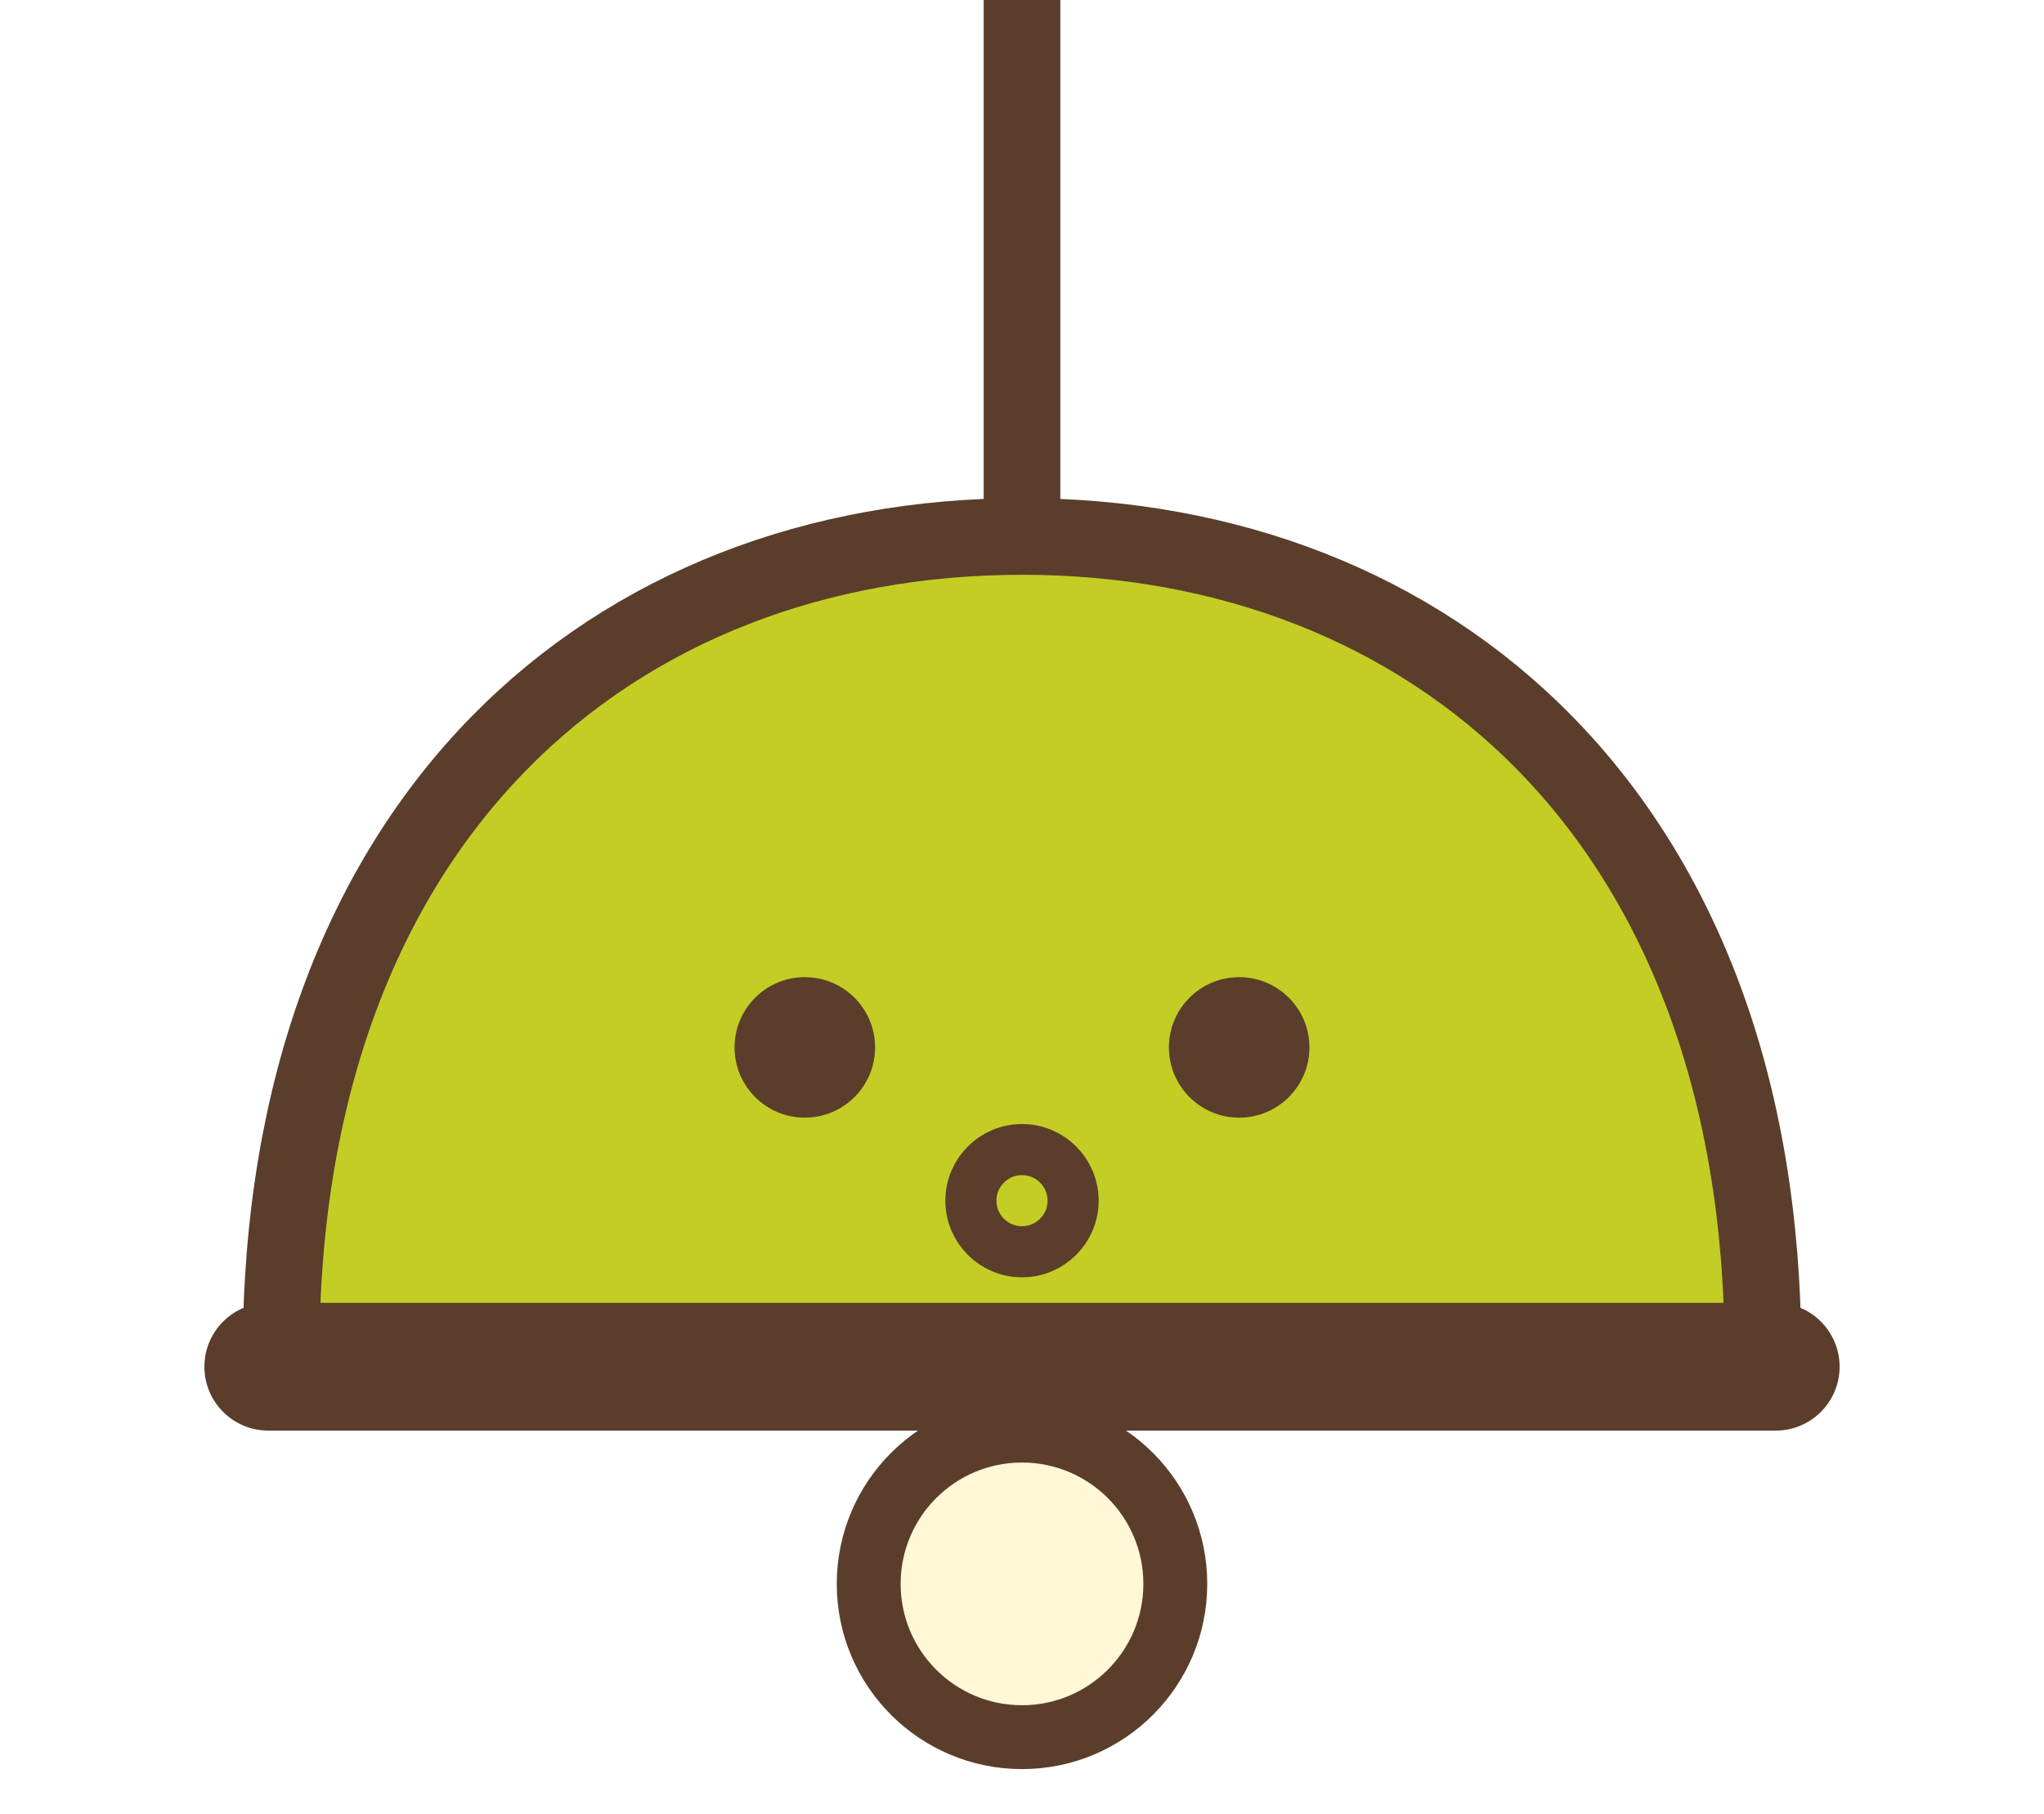
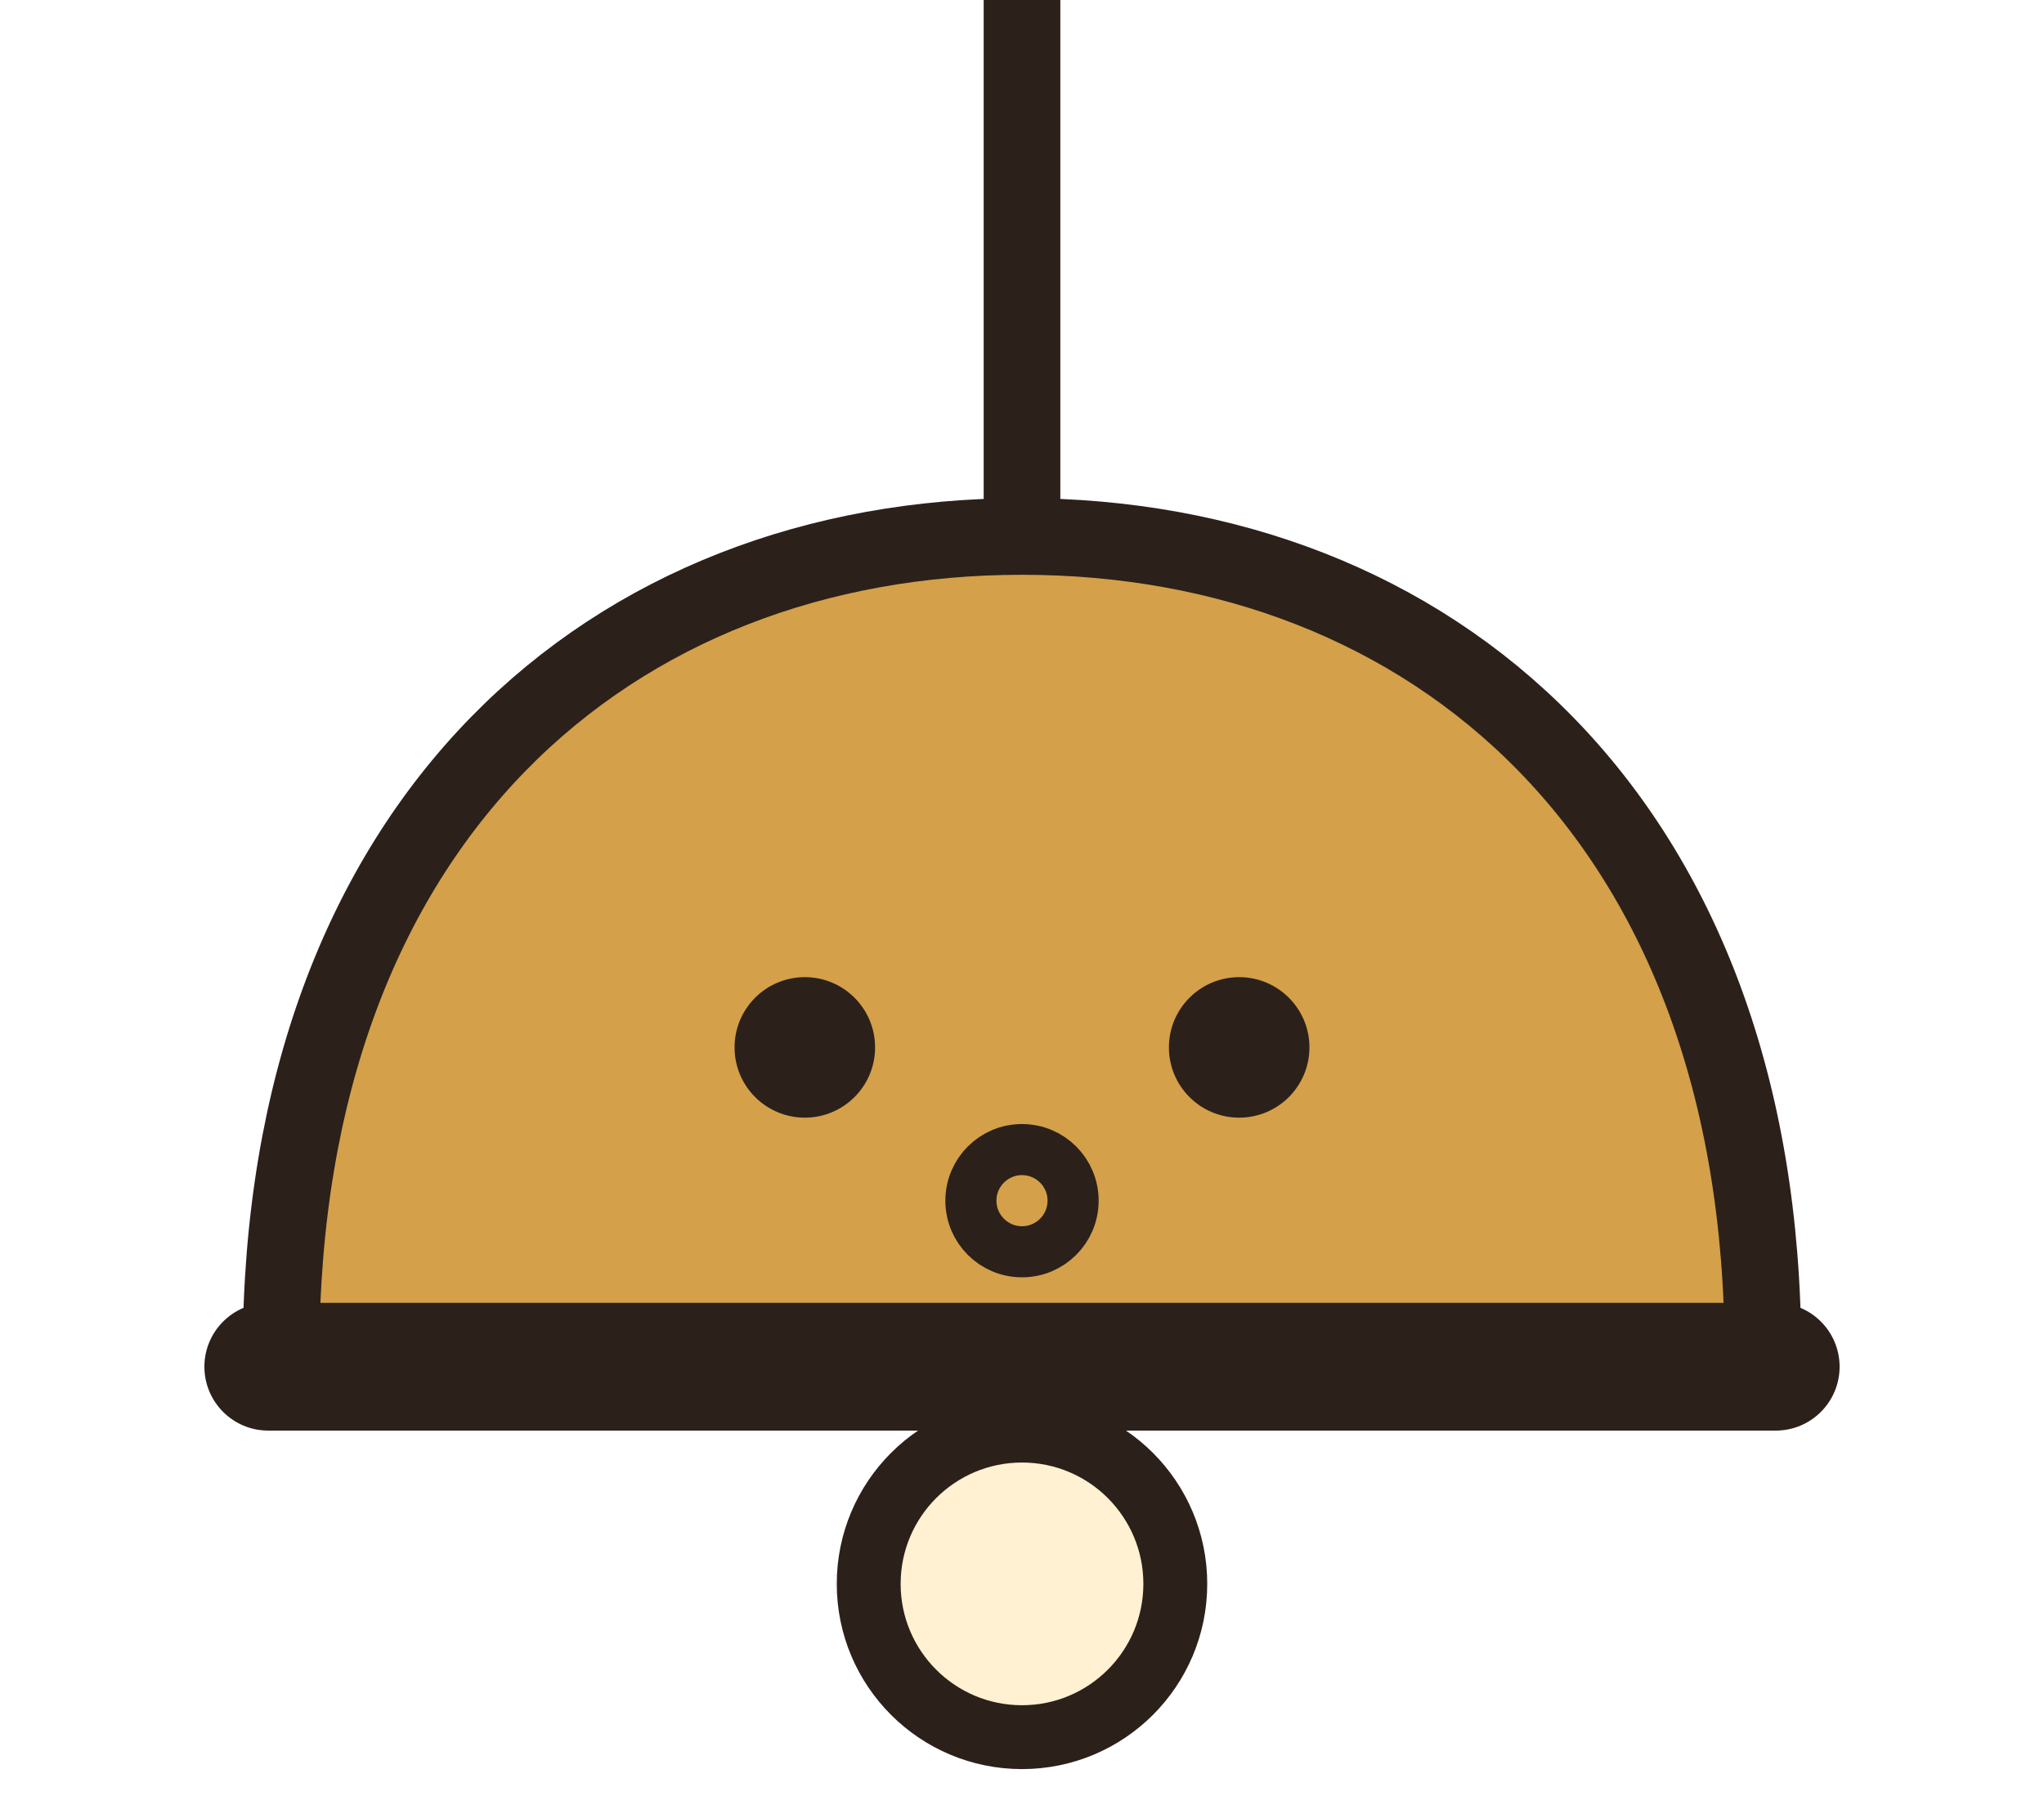
<svg xmlns="http://www.w3.org/2000/svg" viewBox="40 0 160 142">
-   <line x1="120" y1="0" x2="120" y2="42" stroke="#5A3E2B" stroke-width="6" stroke-linecap="round" stroke-linejoin="round" />
-   <path d="M62 106 C62 64 88 42 120 42 C152 42 178 64 178 106 Z" fill="#C4CD23" stroke="#5A3E2B" stroke-width="6" stroke-linecap="round" stroke-linejoin="round" />
-   <rect x="56" y="102" width="128" height="10" rx="5" fill="#5A3E2B" />
-   <circle cx="120" cy="124" r="12" fill="#FFF7D6" stroke="#5A3E2B" stroke-width="5" stroke-linecap="round" stroke-linejoin="round" />
-   <circle cx="103" cy="82" r="5.5" fill="#5A3E2B" />
-   <circle cx="137" cy="82" r="5.5" fill="#5A3E2B" />
-   <circle cx="120" cy="94" r="4" fill="none" stroke="#5A3E2B" stroke-width="4" stroke-linecap="round" stroke-linejoin="round" />
+   <line x1="120" y1="0" x2="120" y2="42" stroke="#2B211A" stroke-width="6" stroke-linecap="round" stroke-linejoin="round" />
+   <path d="M62 106 C62 64 88 42 120 42 C152 42 178 64 178 106 Z" fill="#D4A04A" stroke="#2B211A" stroke-width="6" stroke-linecap="round" stroke-linejoin="round" />
+   <rect x="56" y="102" width="128" height="10" rx="5" fill="#2B211A" />
+   <circle cx="120" cy="124" r="12" fill="#FFF1D2" stroke="#2B211A" stroke-width="5" stroke-linecap="round" stroke-linejoin="round" />
+   <circle cx="103" cy="82" r="5.5" fill="#2B211A" />
+   <circle cx="137" cy="82" r="5.5" fill="#2B211A" />
+   <circle cx="120" cy="94" r="4" fill="none" stroke="#2B211A" stroke-width="4" stroke-linecap="round" stroke-linejoin="round" />
</svg>
